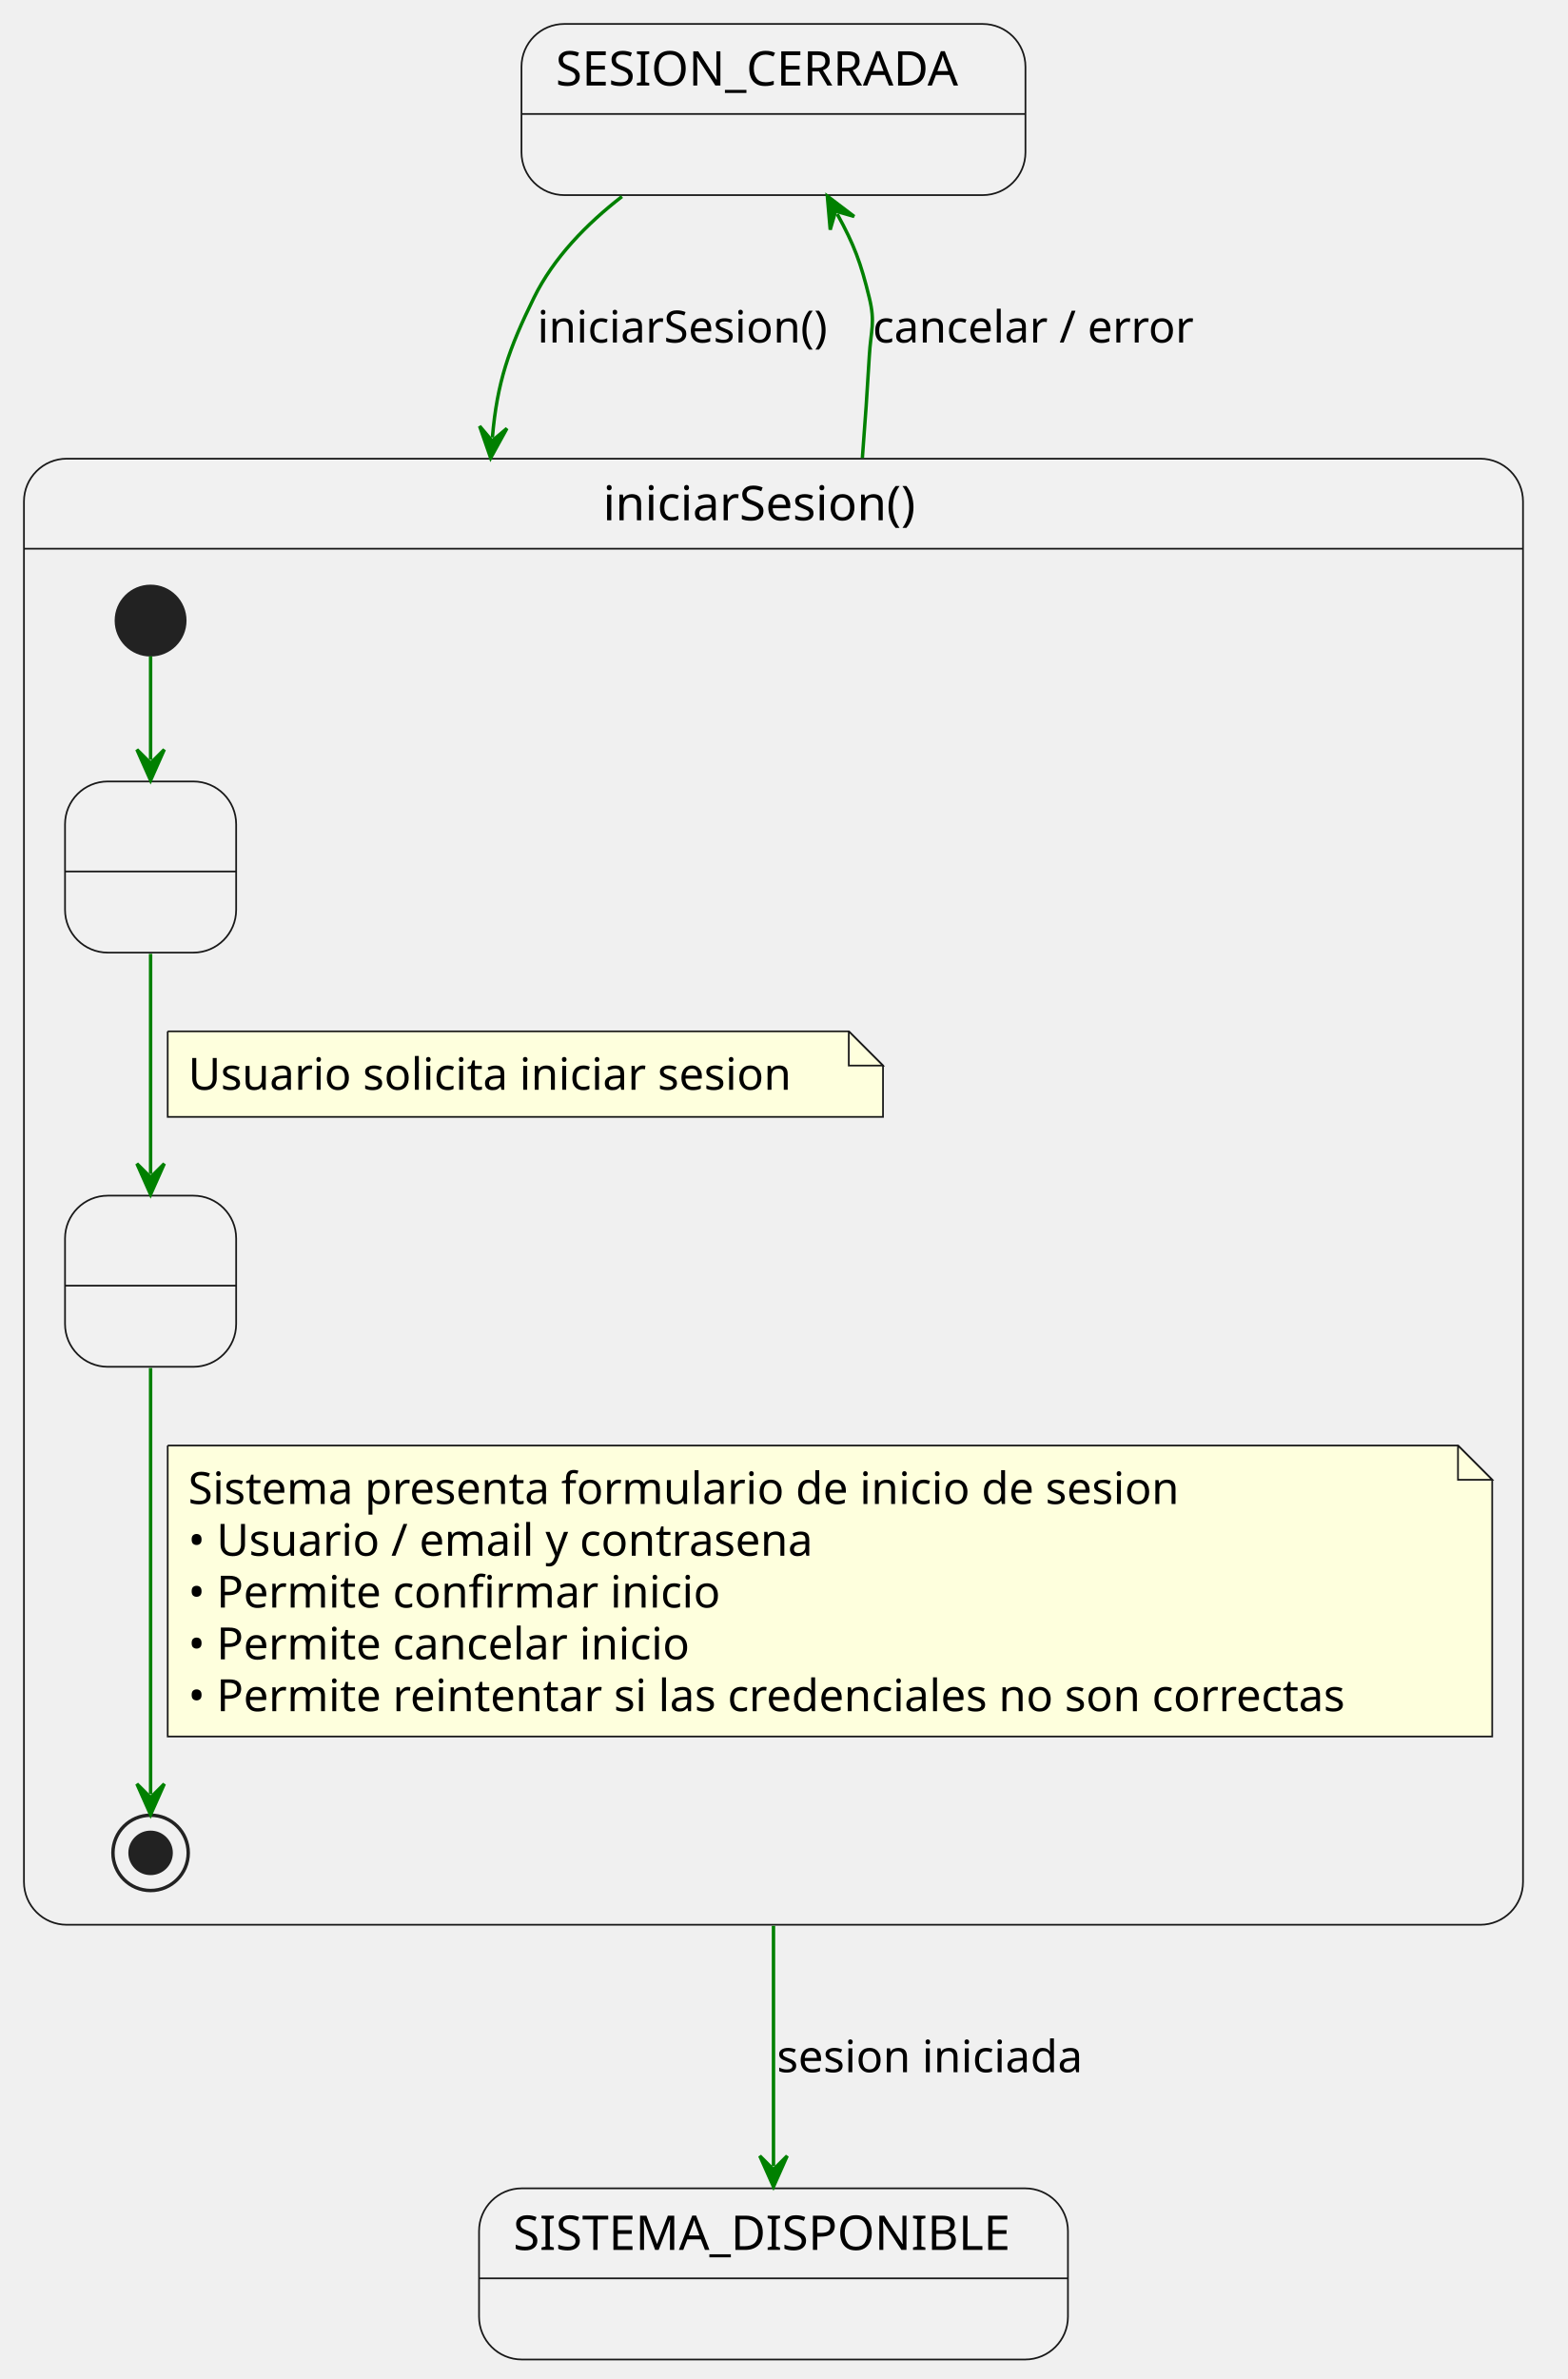
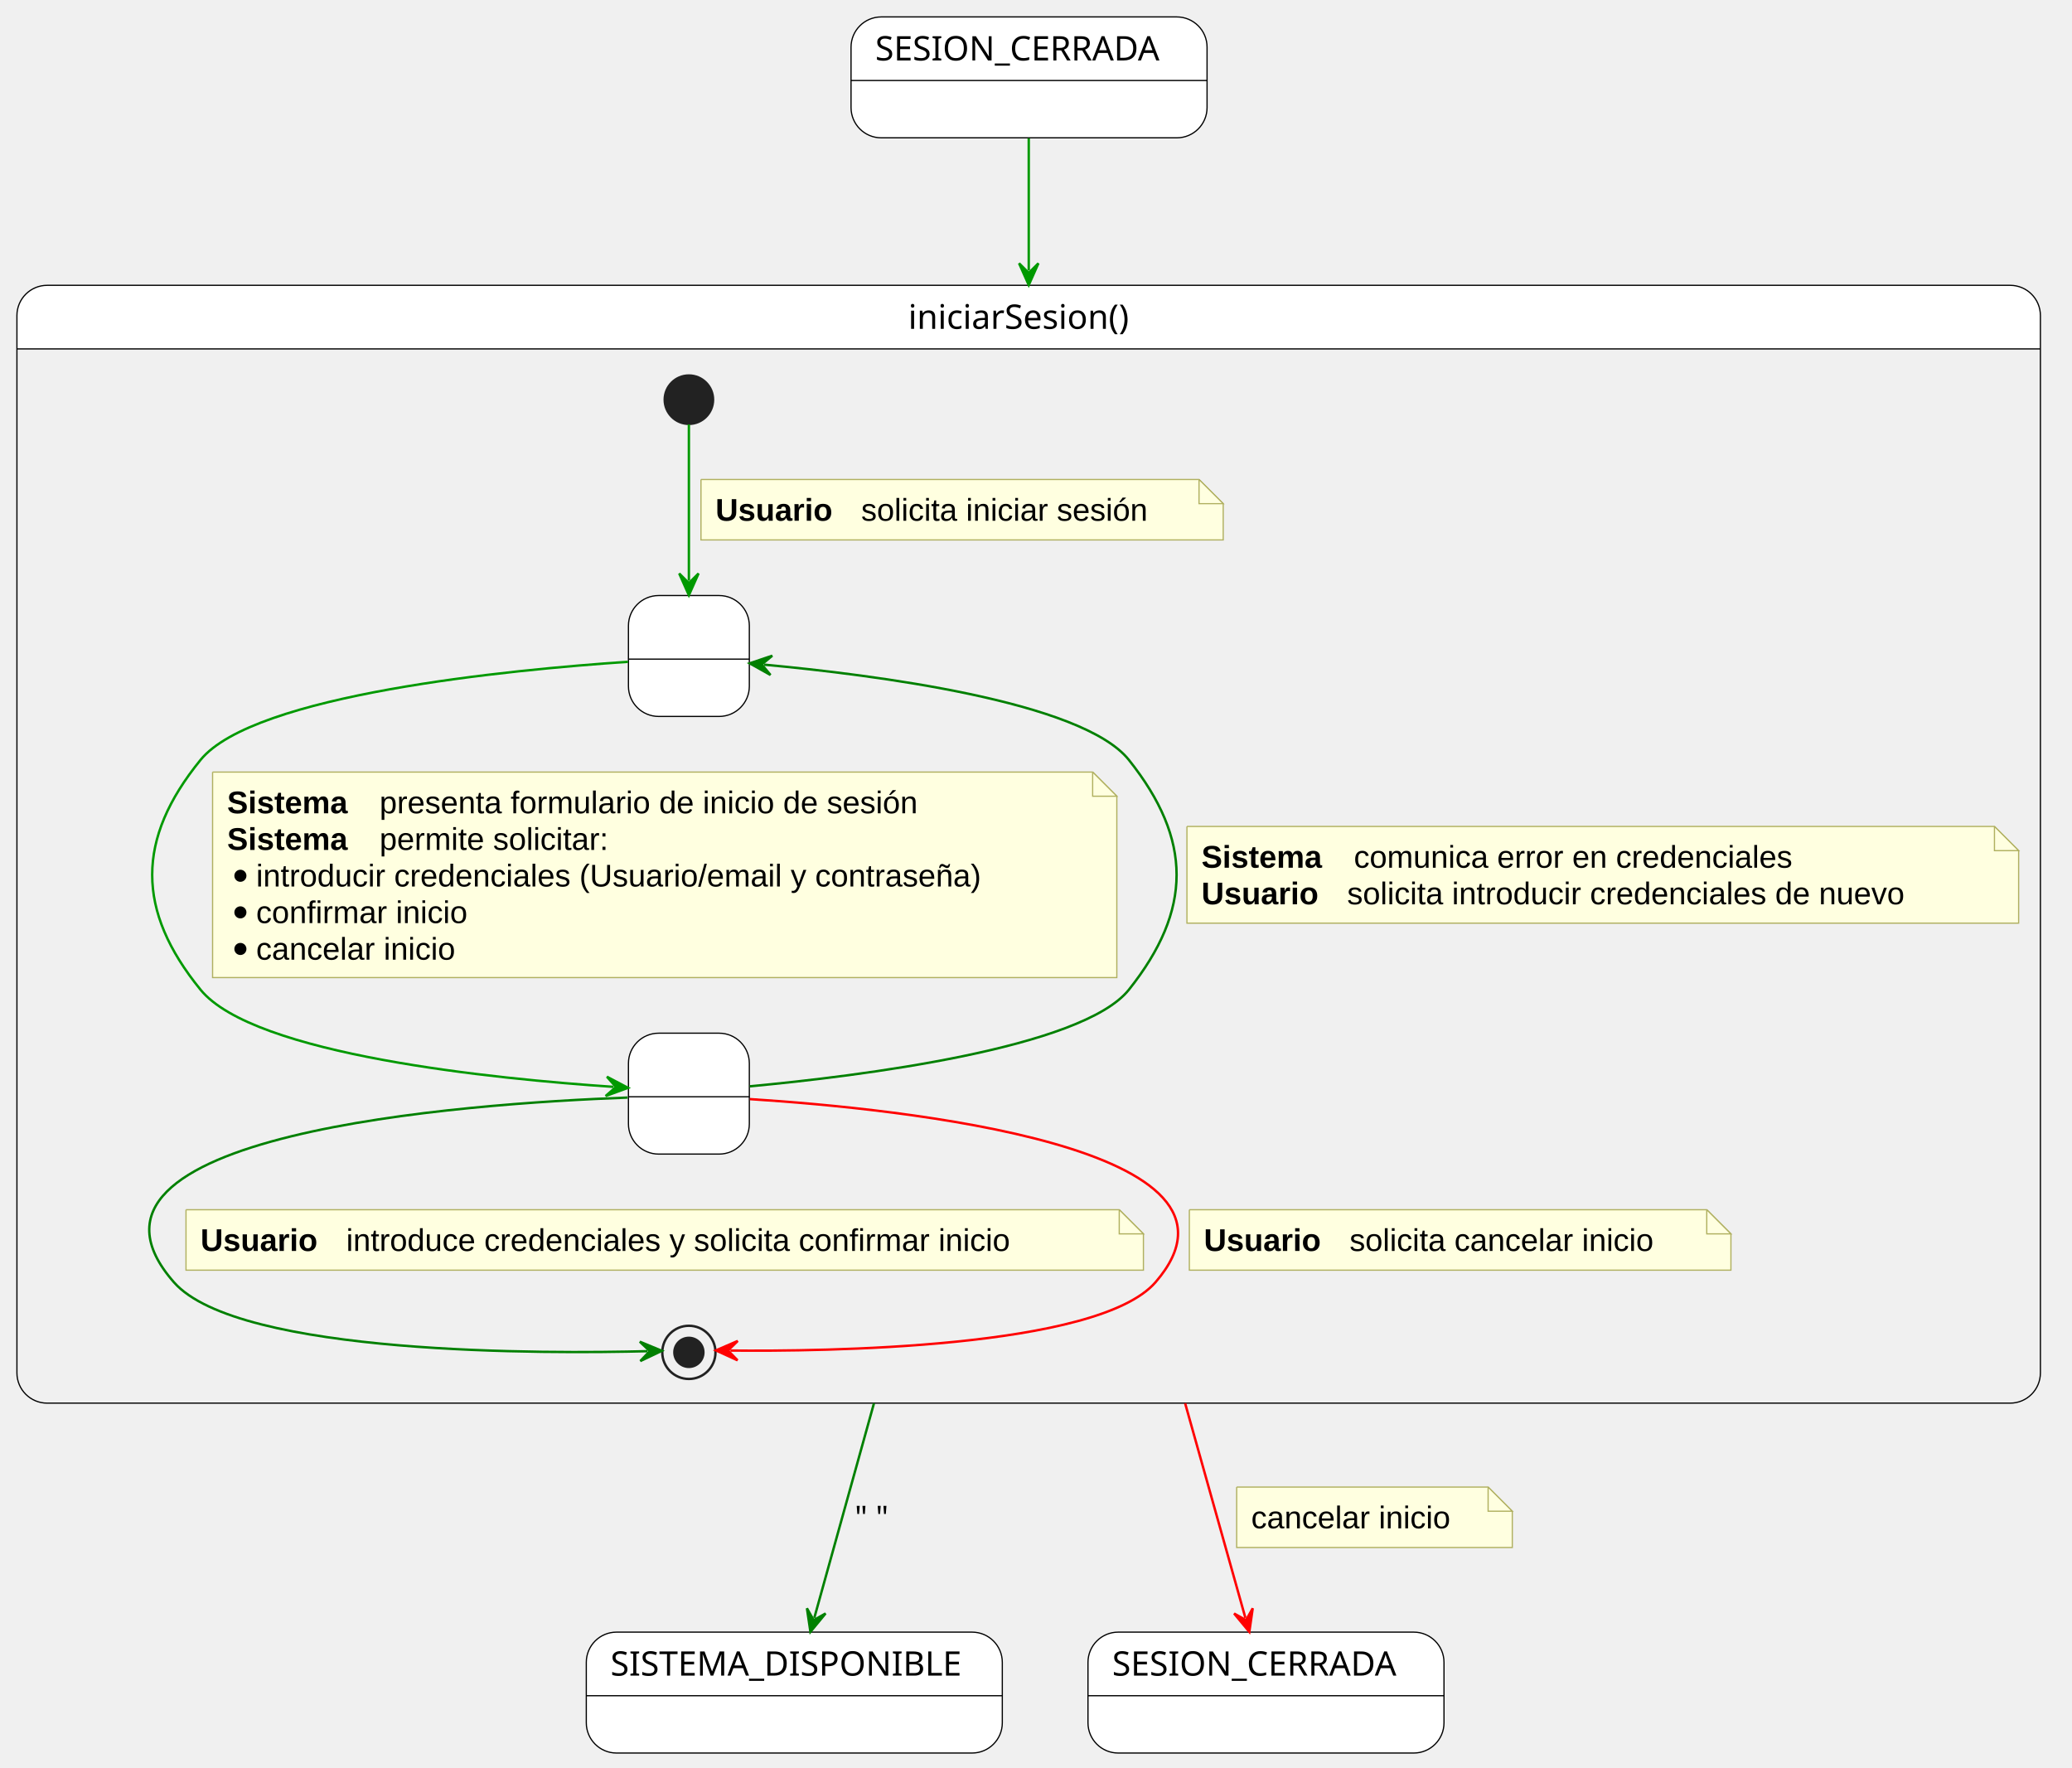
- <svg xmlns="http://www.w3.org/2000/svg" contentStyleType="text/css" data-diagram-type="STATE" height="695px" preserveAspectRatio="none" style="width:458px;height:695px;background:#FFFFFF;" version="1.1" viewBox="0 0 458 695" width="458px" zoomAndPan="magnify">
+ <svg xmlns="http://www.w3.org/2000/svg" contentStyleType="text/css" data-diagram-type="STATE" height="731px" preserveAspectRatio="none" style="width:857px;height:731px;background:#FFFFFF;" version="1.1" viewBox="0 0 857 731" width="857px" zoomAndPan="magnify">
  <defs />
  <g>
-     <g id="SESION_CERRADA">
-       <rect fill="#F1F1F1" height="50" rx="12.5" ry="12.5" style="stroke:#181818;stroke-width:0.5;" width="147.251" x="152.37" y="7" />
-       <line style="stroke:#181818;stroke-width:0.5;" x1="152.37" x2="299.621" y1="33.297" y2="33.297" />
-       <text fill="#000000" font-family="sans-serif" font-size="14" lengthAdjust="spacing" textLength="127.251" x="162.37" y="24.995">SESION_CERRADA</text>
+     <g id="Inicio">
+       <rect fill="#FFFFFF" height="50" rx="12.5" ry="12.5" style="stroke:#000000;stroke-width:0.5;" width="147.251" x="352" y="7" />
+       <line style="stroke:#000000;stroke-width:0.5;" x1="352" x2="499.251" y1="33.297" y2="33.297" />
+       <text fill="#000000" font-family="sans-serif" font-size="14" lengthAdjust="spacing" textLength="127.251" x="362" y="24.995">SESION_CERRADA</text>
    </g>
-     <g id="SISTEMA_DISPONIBLE">
-       <rect fill="#F1F1F1" height="50" rx="12.5" ry="12.5" style="stroke:#181818;stroke-width:0.5;" width="172.065" x="139.97" y="639.3" />
-       <line style="stroke:#181818;stroke-width:0.5;" x1="139.97" x2="312.035" y1="665.597" y2="665.597" />
-       <text fill="#000000" font-family="sans-serif" font-size="14" lengthAdjust="spacing" textLength="152.065" x="149.97" y="657.295">SISTEMA_DISPONIBLE</text>
+     <path d="M19.5,118 L831.43,118 A12.5,12.5 0 0 1 843.93,130.5 L843.93,144.297 L7,144.297 L7,130.5 A12.5,12.5 0 0 1 19.5,118" fill="#FFFFFF" />
+     <rect fill="none" height="462.297" rx="12.5" ry="12.5" style="stroke:#000000;stroke-width:0.5;" width="836.93" x="7" y="118" />
+     <line style="stroke:#000000;stroke-width:0.5;" x1="7" x2="843.93" y1="144.297" y2="144.297" />
+     <text fill="#000000" font-family="sans-serif" font-size="14" lengthAdjust="spacing" textLength="99.62" x="375.655" y="135.995">iniciarSesion()</text>
+     <g id="IniciarSesionContainer.EstadoFormulario">
+       <rect fill="#FFFFFF" height="50" rx="12.5" ry="12.5" style="stroke:#000000;stroke-width:0.5;" width="50" x="259.93" y="246.297" />
+       <line style="stroke:#000000;stroke-width:0.5;" x1="259.93" x2="309.93" y1="272.594" y2="272.594" />
+       <text fill="#000000" font-family="sans-serif" font-size="14" lengthAdjust="spacing" textLength="4.45" x="282.705" y="264.292"> </text>
    </g>
-     <path d="M19.5,134 L432.5,134 A12.5,12.5 0 0 1 445,146.5 L445,160.297 L7,160.297 L7,146.5 A12.5,12.5 0 0 1 19.5,134" fill="#F1F1F1" />
-     <rect fill="none" height="428.297" rx="12.5" ry="12.5" style="stroke:#181818;stroke-width:0.5;" width="438" x="7" y="134" />
-     <line style="stroke:#181818;stroke-width:0.5;" x1="7" x2="445" y1="160.297" y2="160.297" />
-     <text fill="#000000" font-family="sans-serif" font-size="14" lengthAdjust="spacing" textLength="99.62" x="176.19" y="151.995">iniciarSesion()</text>
-     <g id="UC.N1">
-       <rect fill="#F1F1F1" height="50" rx="12.5" ry="12.5" style="stroke:#181818;stroke-width:0.5;" width="50" x="19" y="228.297" />
-       <line style="stroke:#181818;stroke-width:0.5;" x1="19" x2="69" y1="254.594" y2="254.594" />
-       <text fill="#000000" font-family="sans-serif" font-size="14" lengthAdjust="spacing" textLength="4.45" x="41.775" y="246.292"> </text>
+     <g id="IniciarSesionContainer.EstadoDecision">
+       <rect fill="#FFFFFF" height="50" rx="12.5" ry="12.5" style="stroke:#000000;stroke-width:0.5;" width="50" x="259.93" y="427.297" />
+       <line style="stroke:#000000;stroke-width:0.5;" x1="259.93" x2="309.93" y1="453.594" y2="453.594" />
+       <text fill="#000000" font-family="sans-serif" font-size="14" lengthAdjust="spacing" textLength="4.45" x="282.705" y="445.292"> </text>
    </g>
-     <g id="UC.N2">
-       <rect fill="#F1F1F1" height="50" rx="12.5" ry="12.5" style="stroke:#181818;stroke-width:0.5;" width="50" x="19" y="349.297" />
-       <line style="stroke:#181818;stroke-width:0.5;" x1="19" x2="69" y1="375.594" y2="375.594" />
-       <text fill="#000000" font-family="sans-serif" font-size="14" lengthAdjust="spacing" textLength="4.45" x="41.775" y="367.292"> </text>
+     <ellipse cx="284.93" cy="165.297" fill="#222222" rx="10" ry="10" style="stroke:#222222;stroke-width:1;" />
+     <ellipse cx="284.93" cy="559.297" fill="none" rx="11" ry="11" style="stroke:#222222;stroke-width:1;" />
+     <ellipse cx="284.93" cy="559.297" fill="#222222" rx="6" ry="6" style="stroke:#222222;stroke-width:1;" />
+     <g class="link" data-entity-1=".start.IniciarSesionContainer" data-entity-2="EstadoFormulario" data-source-line="29" data-uid="lnk3" id="link_.start.IniciarSesionContainer_EstadoFormulario">
+       <path d="M284.93,175.527 C284.93,191.237 284.93,217.657 284.93,240.167" fill="none" id="*start*IniciarSesionContainer-to-EstadoFormulario" style="stroke:#009900;stroke-width:1;" />
+       <polygon fill="#009900" points="284.93,246.167,288.93,237.167,284.93,241.167,280.93,237.167,284.93,246.167" style="stroke:#009900;stroke-width:1;" />
+       <path d="M289.93,198.297 L289.93,223.297 L505.93,223.297 L505.93,208.297 L495.93,198.297 L289.93,198.297" fill="#FFFFE0" style="stroke:#B0B060;stroke-width:0.5;" />
+       <path d="M495.93,198.297 L495.93,208.297 L505.93,208.297 L495.93,198.297" fill="#FFFFE0" style="stroke:#B0B060;stroke-width:0.5;" />
+       <text fill="#000000" font-family="Arial" font-size="13" font-weight="bold" lengthAdjust="spacing" textLength="56.12" x="295.93" y="215.364">Usuario</text>
+       <text fill="#000000" font-family="Arial" font-size="13" lengthAdjust="spacing" textLength="134.919" x="356.182" y="215.364">solicita iniciar sesión</text>
    </g>
-     <ellipse cx="44" cy="181.297" fill="#222222" rx="10" ry="10" style="stroke:#222222;stroke-width:1;" />
-     <ellipse cx="44" cy="541.297" fill="none" rx="11" ry="11" style="stroke:#222222;stroke-width:1;" />
-     <ellipse cx="44" cy="541.297" fill="#222222" rx="6" ry="6" style="stroke:#222222;stroke-width:1;" />
-     <g class="link" data-entity-1=".start.UC" data-entity-2="N1" data-link-type="dependency" data-source-line="10" data-uid="lnk3" id="link_.start.UC_N1">
-       <path d="M44,191.737 C44,200.997 44,209.487 44,221.977" fill="none" id="*start*UC-to-N1" style="stroke:#008000;stroke-width:1;" />
-       <polygon fill="#008000" points="44,227.977,48,218.977,44,222.977,40,218.977,44,227.977" style="stroke:#008000;stroke-width:1;" />
+     <g class="link" data-entity-1="EstadoFormulario" data-entity-2="EstadoDecision" data-source-line="34" data-uid="lnk4" id="link_EstadoFormulario_EstadoDecision">
+       <path d="M259.74,273.697 C210.64,277.017 104.97,287.207 82.93,314.297 C56.29,347.047 56.29,376.547 82.93,409.297 C104.97,436.387 204.654,446.172 253.754,449.492" fill="none" id="EstadoFormulario-to-EstadoDecision" style="stroke:#009900;stroke-width:1;" />
+       <polygon fill="#009900" points="259.74,449.897,251.03,445.299,254.751,449.56,250.491,453.281,259.74,449.897" style="stroke:#009900;stroke-width:1;" />
+       <path d="M87.93,319.297 L87.93,404.297 L461.93,404.297 L461.93,329.297 L451.93,319.297 L87.93,319.297" fill="#FFFFE0" style="stroke:#B0B060;stroke-width:0.5;" />
+       <path d="M451.93,319.297 L451.93,329.297 L461.93,329.297 L451.93,319.297" fill="#FFFFE0" style="stroke:#B0B060;stroke-width:0.5;" />
+       <text fill="#000000" font-family="Arial" font-size="13" font-weight="bold" lengthAdjust="spacing" textLength="58.906" x="93.93" y="336.364">Sistema</text>
+       <text fill="#000000" font-family="Arial" font-size="13" lengthAdjust="spacing" textLength="253.621" x="156.969" y="336.364">presenta formulario de inicio de sesión</text>
+       <text fill="#000000" font-family="Arial" font-size="13" font-weight="bold" lengthAdjust="spacing" textLength="58.906" x="93.93" y="351.497">Sistema</text>
+       <text fill="#000000" font-family="Arial" font-size="13" lengthAdjust="spacing" textLength="110.595" x="156.969" y="351.497">permite solicitar:</text>
+       <ellipse cx="99.43" cy="362.195" fill="#000000" rx="2.5" ry="2.5" />
+       <text fill="#000000" font-family="Arial" font-size="13" lengthAdjust="spacing" textLength="341.656" x="105.93" y="366.629">introducir credenciales (Usuario/email y contraseña)</text>
+       <ellipse cx="99.43" cy="377.328" fill="#000000" rx="2.5" ry="2.5" />
+       <text fill="#000000" font-family="Arial" font-size="13" lengthAdjust="spacing" textLength="101.156" x="105.93" y="381.762">confirmar inicio</text>
+       <ellipse cx="99.43" cy="392.461" fill="#000000" rx="2.5" ry="2.5" />
+       <text fill="#000000" font-family="Arial" font-size="13" lengthAdjust="spacing" textLength="93.73" x="105.93" y="396.895">cancelar inicio</text>
    </g>
-     <g class="link" data-entity-1="N1" data-entity-2="N2" data-link-type="dependency" data-source-line="15" data-uid="lnk4" id="link_N1_N2">
-       <path d="M44,278.667 C44,299.197 44,322.437 44,342.957" fill="none" id="N1-to-N2" style="stroke:#008000;stroke-width:1;" />
-       <polygon fill="#008000" points="44,348.957,48,339.957,44,343.957,40,339.957,44,348.957" style="stroke:#008000;stroke-width:1;" />
-       <path d="M49,301.297 L49,326.297 L258,326.297 L258,311.297 L248,301.297 L49,301.297" fill="#FEFFDD" style="stroke:#181818;stroke-width:0.5;" />
-       <path d="M248,301.297 L248,311.297 L258,311.297 L248,301.297" fill="#FEFFDD" style="stroke:#181818;stroke-width:0.5;" />
-       <text fill="#000000" font-family="sans-serif" font-size="13" lengthAdjust="spacing" textLength="188.456" x="55" y="318.364">Usuario solicita iniciar sesion</text>
+     <g class="link" data-entity-1="EstadoFormulario" data-entity-2="EstadoDecision" data-source-line="44" data-uid="lnk6" id="link_EstadoFormulario_EstadoDecision">
+       <path d="M316.064,274.884 C361.324,279.104 447.6,289.997 466.93,314.297 C493.22,347.337 493.22,376.257 466.93,409.297 C447.6,433.597 355.35,445.047 310.09,449.267" fill="none" id="EstadoFormulario-backto-EstadoDecision" style="stroke:#008000;stroke-width:1;" />
+       <polygon fill="#008000" points="310.09,274.327,318.68,279.145,315.068,274.791,319.423,271.18,310.09,274.327" style="stroke:#008000;stroke-width:1;" />
+       <path d="M490.93,341.797 L490.93,381.797 L834.93,381.797 L834.93,351.797 L824.93,341.797 L490.93,341.797" fill="#FFFFE0" style="stroke:#B0B060;stroke-width:0.5;" />
+       <path d="M824.93,341.797 L824.93,351.797 L834.93,351.797 L824.93,341.797" fill="#FFFFE0" style="stroke:#B0B060;stroke-width:0.5;" />
+       <text fill="#000000" font-family="Arial" font-size="13" font-weight="bold" lengthAdjust="spacing" textLength="58.906" x="496.93" y="358.864">Sistema</text>
+       <text fill="#000000" font-family="Arial" font-size="13" lengthAdjust="spacing" textLength="205.677" x="559.969" y="358.864">comunica error en credenciales</text>
+       <text fill="#000000" font-family="Arial" font-size="13" font-weight="bold" lengthAdjust="spacing" textLength="56.12" x="496.93" y="373.997">Usuario</text>
+       <text fill="#000000" font-family="Arial" font-size="13" lengthAdjust="spacing" textLength="263.606" x="557.182" y="373.997">solicita introducir credenciales de nuevo</text>
    </g>
-     <g class="link" data-entity-1="N2" data-entity-2=".end.UC" data-link-type="dependency" data-source-line="20" data-uid="lnk6" id="link_N2_.end.UC">
-       <path d="M44,399.647 C44,436.397 44,498.477 44,524.147" fill="none" id="N2-to-*end*UC" style="stroke:#008000;stroke-width:1;" />
-       <polygon fill="#008000" points="44,530.147,48,521.147,44,525.147,40,521.147,44,530.147" style="stroke:#008000;stroke-width:1;" />
-       <path d="M49,422.297 L49,507.297 L436,507.297 L436,432.297 L426,422.297 L49,422.297" fill="#FEFFDD" style="stroke:#181818;stroke-width:0.5;" />
-       <path d="M426,422.297 L426,432.297 L436,432.297 L426,422.297" fill="#FEFFDD" style="stroke:#181818;stroke-width:0.5;" />
-       <text fill="#000000" font-family="sans-serif" font-size="13" lengthAdjust="spacing" textLength="310.115" x="55" y="439.364">Sistema presenta formulario de inicio de sesion</text>
-       <text fill="#000000" font-family="sans-serif" font-size="13" lengthAdjust="spacing" textLength="198.383" x="55" y="454.497">• Usuario / email y contrasena</text>
-       <text fill="#000000" font-family="sans-serif" font-size="13" lengthAdjust="spacing" textLength="167.642" x="55" y="469.629">• Permite confirmar inicio</text>
-       <text fill="#000000" font-family="sans-serif" font-size="13" lengthAdjust="spacing" textLength="160.215" x="55" y="484.762">• Permite cancelar inicio</text>
-       <text fill="#000000" font-family="sans-serif" font-size="13" lengthAdjust="spacing" textLength="366.971" x="55" y="499.895">• Permite reintentar si las credenciales no son correctas</text>
+     <g class="link" data-entity-1="EstadoDecision" data-entity-2=".end.IniciarSesionContainer" data-source-line="51" data-uid="lnk8" id="link_EstadoDecision_.end.IniciarSesionContainer">
+       <path d="M259.59,453.917 C192.32,456.407 18,468.807 71.93,530.297 C98.68,560.787 227.732,559.83 267.742,558.81" fill="none" id="EstadoDecision-to-*end*IniciarSesionContainer" style="stroke:#008000;stroke-width:1;" />
+       <polygon fill="#008000" points="273.74,558.657,264.641,554.888,268.742,558.784,264.845,562.885,273.74,558.657" style="stroke:#008000;stroke-width:1;" />
+       <path d="M76.93,500.297 L76.93,525.297 L472.93,525.297 L472.93,510.297 L462.93,500.297 L76.93,500.297" fill="#FFFFE0" style="stroke:#B0B060;stroke-width:0.5;" />
+       <path d="M462.93,500.297 L462.93,510.297 L472.93,510.297 L462.93,500.297" fill="#FFFFE0" style="stroke:#B0B060;stroke-width:0.5;" />
+       <text fill="#000000" font-family="Arial" font-size="13" font-weight="bold" lengthAdjust="spacing" textLength="56.12" x="82.93" y="517.364">Usuario</text>
+       <text fill="#000000" font-family="Arial" font-size="13" lengthAdjust="spacing" textLength="315.123" x="143.182" y="517.364">introduce credenciales y solicita confirmar inicio</text>
    </g>
-     <g class="link" data-entity-1="SESION_CERRADA" data-entity-2="UC" data-link-type="dependency" data-source-line="30" data-uid="lnk7" id="link_SESION_CERRADA_UC">
-       <path d="M181.73,57.42 C171.41,65.41 161.76,75.29 156,87 C148.68,101.9 145.238,111.692 143.868,127.812" fill="none" id="SESION_CERRADA-to-UC" style="stroke:#008000;stroke-width:1;" />
-       <polygon fill="#008000" points="143.36,133.79,148.108,125.161,143.783,128.808,140.137,124.484,143.36,133.79" style="stroke:#008000;stroke-width:1;" />
-       <text fill="#000000" font-family="sans-serif" font-size="13" lengthAdjust="spacing" textLength="92.504" x="157" y="100.067">iniciarSesion()</text>
+     <g class="link" data-entity-1="EstadoDecision" data-entity-2=".end.IniciarSesionContainer" data-source-line="56" data-uid="lnk9" id="link_EstadoDecision_.end.IniciarSesionContainer">
+       <path d="M310.16,454.557 C372.71,458.567 526.44,474.237 477.93,530.297 C454.06,557.887 339.61,558.928 302.1,558.548" fill="none" id="EstadoDecision-to-*end*IniciarSesionContainer-1" style="stroke:#FF0000;stroke-width:1;" />
+       <polygon fill="#FF0000" points="296.1,558.487,305.059,562.578,301.1,558.538,305.14,554.578,296.1,558.487" style="stroke:#FF0000;stroke-width:1;" />
+       <path d="M491.93,500.297 L491.93,525.297 L715.93,525.297 L715.93,510.297 L705.93,500.297 L491.93,500.297" fill="#FFFFE0" style="stroke:#B0B060;stroke-width:0.5;" />
+       <path d="M705.93,500.297 L705.93,510.297 L715.93,510.297 L705.93,500.297" fill="#FFFFE0" style="stroke:#B0B060;stroke-width:0.5;" />
+       <text fill="#000000" font-family="Arial" font-size="13" font-weight="bold" lengthAdjust="spacing" textLength="56.12" x="497.93" y="517.364">Usuario</text>
+       <text fill="#000000" font-family="Arial" font-size="13" lengthAdjust="spacing" textLength="143.635" x="558.182" y="517.364">solicita cancelar inicio</text>
    </g>
-     <g class="link" data-entity-1="UC" data-entity-2="SESION_CERRADA" data-link-type="dependency" data-source-line="31" data-uid="lnk8" id="link_UC_SESION_CERRADA">
-       <path d="M251.97,133.79 C252.75,123.73 253.44,113.76 254,104 C254.43,96.46 255.79,94.34 254,87 C251.5,76.74 249.579,71.513 244.629,62.543" fill="none" id="UC-to-SESION_CERRADA" style="stroke:#008000;stroke-width:1;" />
-       <polygon fill="#008000" points="241.73,57.29,242.576,67.102,244.146,61.668,249.581,63.237,241.73,57.29" style="stroke:#008000;stroke-width:1;" />
-       <text fill="#000000" font-family="sans-serif" font-size="13" lengthAdjust="spacing" textLength="100.052" x="255" y="100.067">cancelar / error</text>
+     <g id="FinSistema">
+       <rect fill="#FFFFFF" height="50" rx="12.5" ry="12.5" style="stroke:#000000;stroke-width:0.5;" width="172.065" x="242.5" y="675" />
+       <line style="stroke:#000000;stroke-width:0.5;" x1="242.5" x2="414.565" y1="701.297" y2="701.297" />
+       <text fill="#000000" font-family="sans-serif" font-size="14" lengthAdjust="spacing" textLength="152.065" x="252.5" y="692.995">SISTEMA_DISPONIBLE</text>
    </g>
-     <g class="link" data-entity-1="UC" data-entity-2="SISTEMA_DISPONIBLE" data-link-type="dependency" data-source-line="32" data-uid="lnk9" id="link_UC_SISTEMA_DISPONIBLE">
-       <path d="M226,562.61 C226,593.13 226,614.39 226,632.82" fill="none" id="UC-to-SISTEMA_DISPONIBLE" style="stroke:#008000;stroke-width:1;" />
-       <polygon fill="#008000" points="226,638.82,230,629.82,226,633.82,222,629.82,226,638.82" style="stroke:#008000;stroke-width:1;" />
-       <text fill="#000000" font-family="sans-serif" font-size="13" lengthAdjust="spacing" textLength="95.888" x="227" y="605.367">sesion iniciada</text>
+     <g id="FinCerrada">
+       <rect fill="#FFFFFF" height="50" rx="12.5" ry="12.5" style="stroke:#000000;stroke-width:0.5;" width="147.251" x="450" y="675" />
+       <line style="stroke:#000000;stroke-width:0.5;" x1="450" x2="597.251" y1="701.297" y2="701.297" />
+       <text fill="#000000" font-family="sans-serif" font-size="14" lengthAdjust="spacing" textLength="127.251" x="460" y="692.995">SESION_CERRADA</text>
+     </g>
+     <g class="link" data-entity-1="Inicio" data-entity-2="IniciarSesionContainer" data-source-line="68" data-uid="lnk10" id="link_Inicio_IniciarSesionContainer">
+       <path d="M425.5,57.19 C425.5,72.39 425.5,87.68 425.5,111.89" fill="none" id="Inicio-to-IniciarSesionContainer" style="stroke:#009900;stroke-width:1;" />
+       <polygon fill="#009900" points="425.5,117.89,429.5,108.89,425.5,112.89,421.5,108.89,425.5,117.89" style="stroke:#009900;stroke-width:1;" />
+     </g>
+     <g class="link" data-entity-1="IniciarSesionContainer" data-entity-2="FinSistema" data-source-line="71" data-uid="lnk11" id="link_IniciarSesionContainer_FinSistema">
+       <path d="M361.48,580.36 C350.8,618.77 342.847,647.369 336.807,669.099" fill="none" id="IniciarSesionContainer-to-FinSistema" style="stroke:#008000;stroke-width:1;" />
+       <polygon fill="#008000" points="335.2,674.88,341.464,667.28,336.539,670.063,333.756,665.138,335.2,674.88" style="stroke:#008000;stroke-width:1;" />
+       <text fill="#000000" font-family="sans-serif" font-size="13" lengthAdjust="spacing" textLength="73.944" x="353.5" y="632.067">"               "</text>
+     </g>
+     <g class="link" data-entity-1="IniciarSesionContainer" data-entity-2="FinCerrada" data-source-line="74" data-uid="lnk12" id="link_IniciarSesionContainer_FinCerrada">
+       <path d="M490.18,580.36 C500.97,618.77 508.996,647.374 515.106,669.104" fill="none" id="IniciarSesionContainer-to-FinCerrada" style="stroke:#FF0000;stroke-width:1;" />
+       <polygon fill="#FF0000" points="516.73,674.88,518.144,665.133,515.377,670.067,510.443,667.299,516.73,674.88" style="stroke:#FF0000;stroke-width:1;" />
+       <path d="M511.5,615 L511.5,640 L625.5,640 L625.5,625 L615.5,615 L511.5,615" fill="#FFFFE0" style="stroke:#B0B060;stroke-width:0.5;" />
+       <path d="M615.5,615 L615.5,625 L625.5,625 L615.5,615" fill="#FFFFE0" style="stroke:#B0B060;stroke-width:0.5;" />
+       <text fill="#000000" font-family="Arial" font-size="13" lengthAdjust="spacing" textLength="93.73" x="517.5" y="632.067">cancelar inicio</text>
    </g>
  </g>
</svg>
